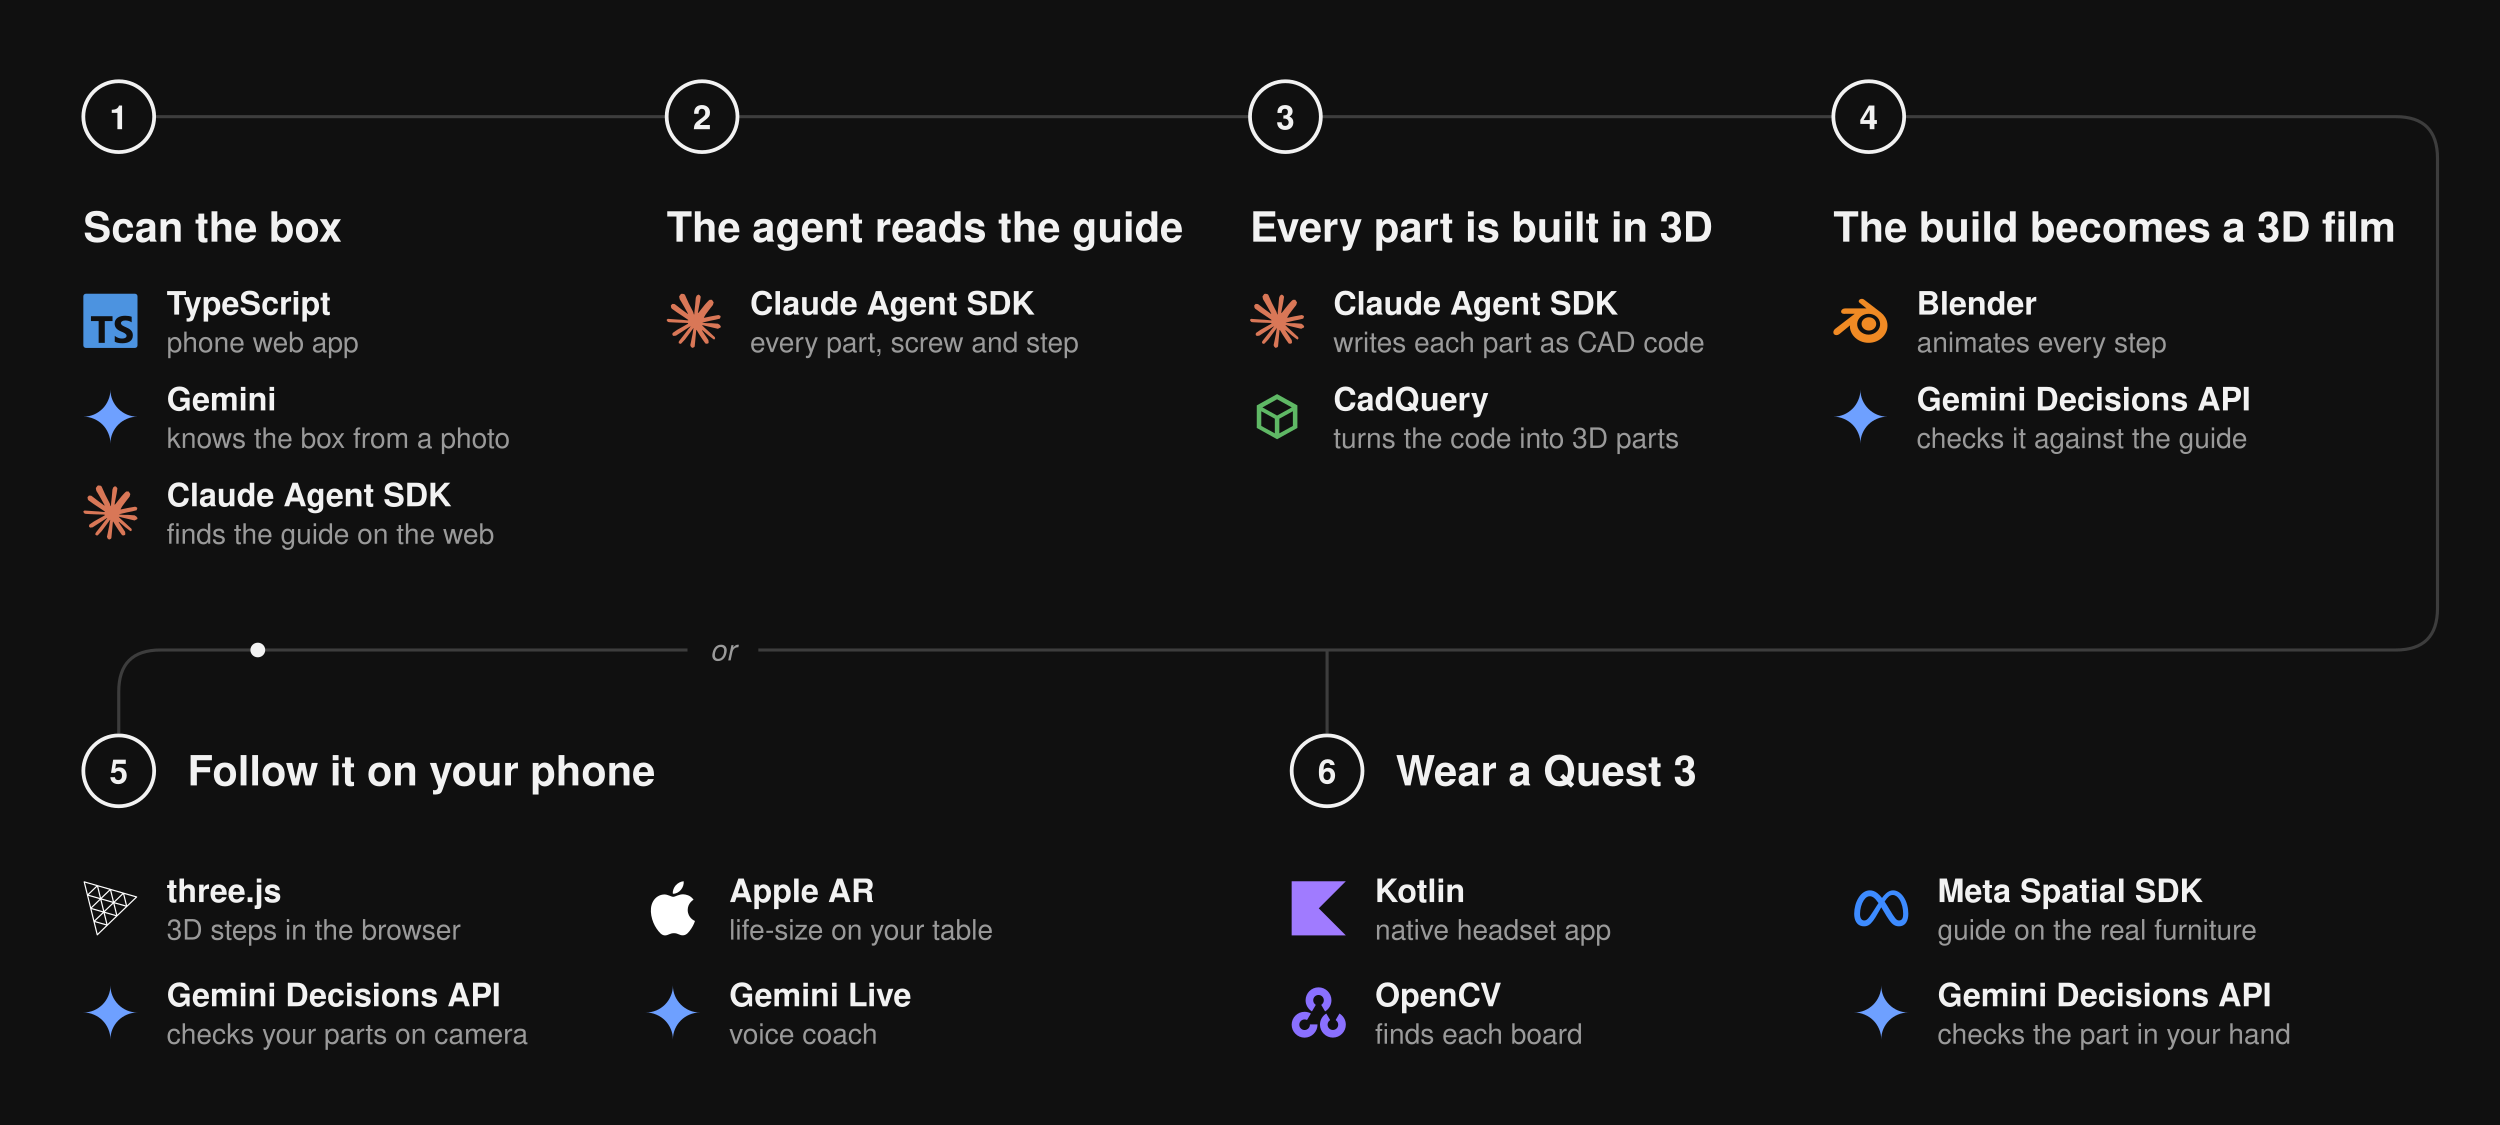
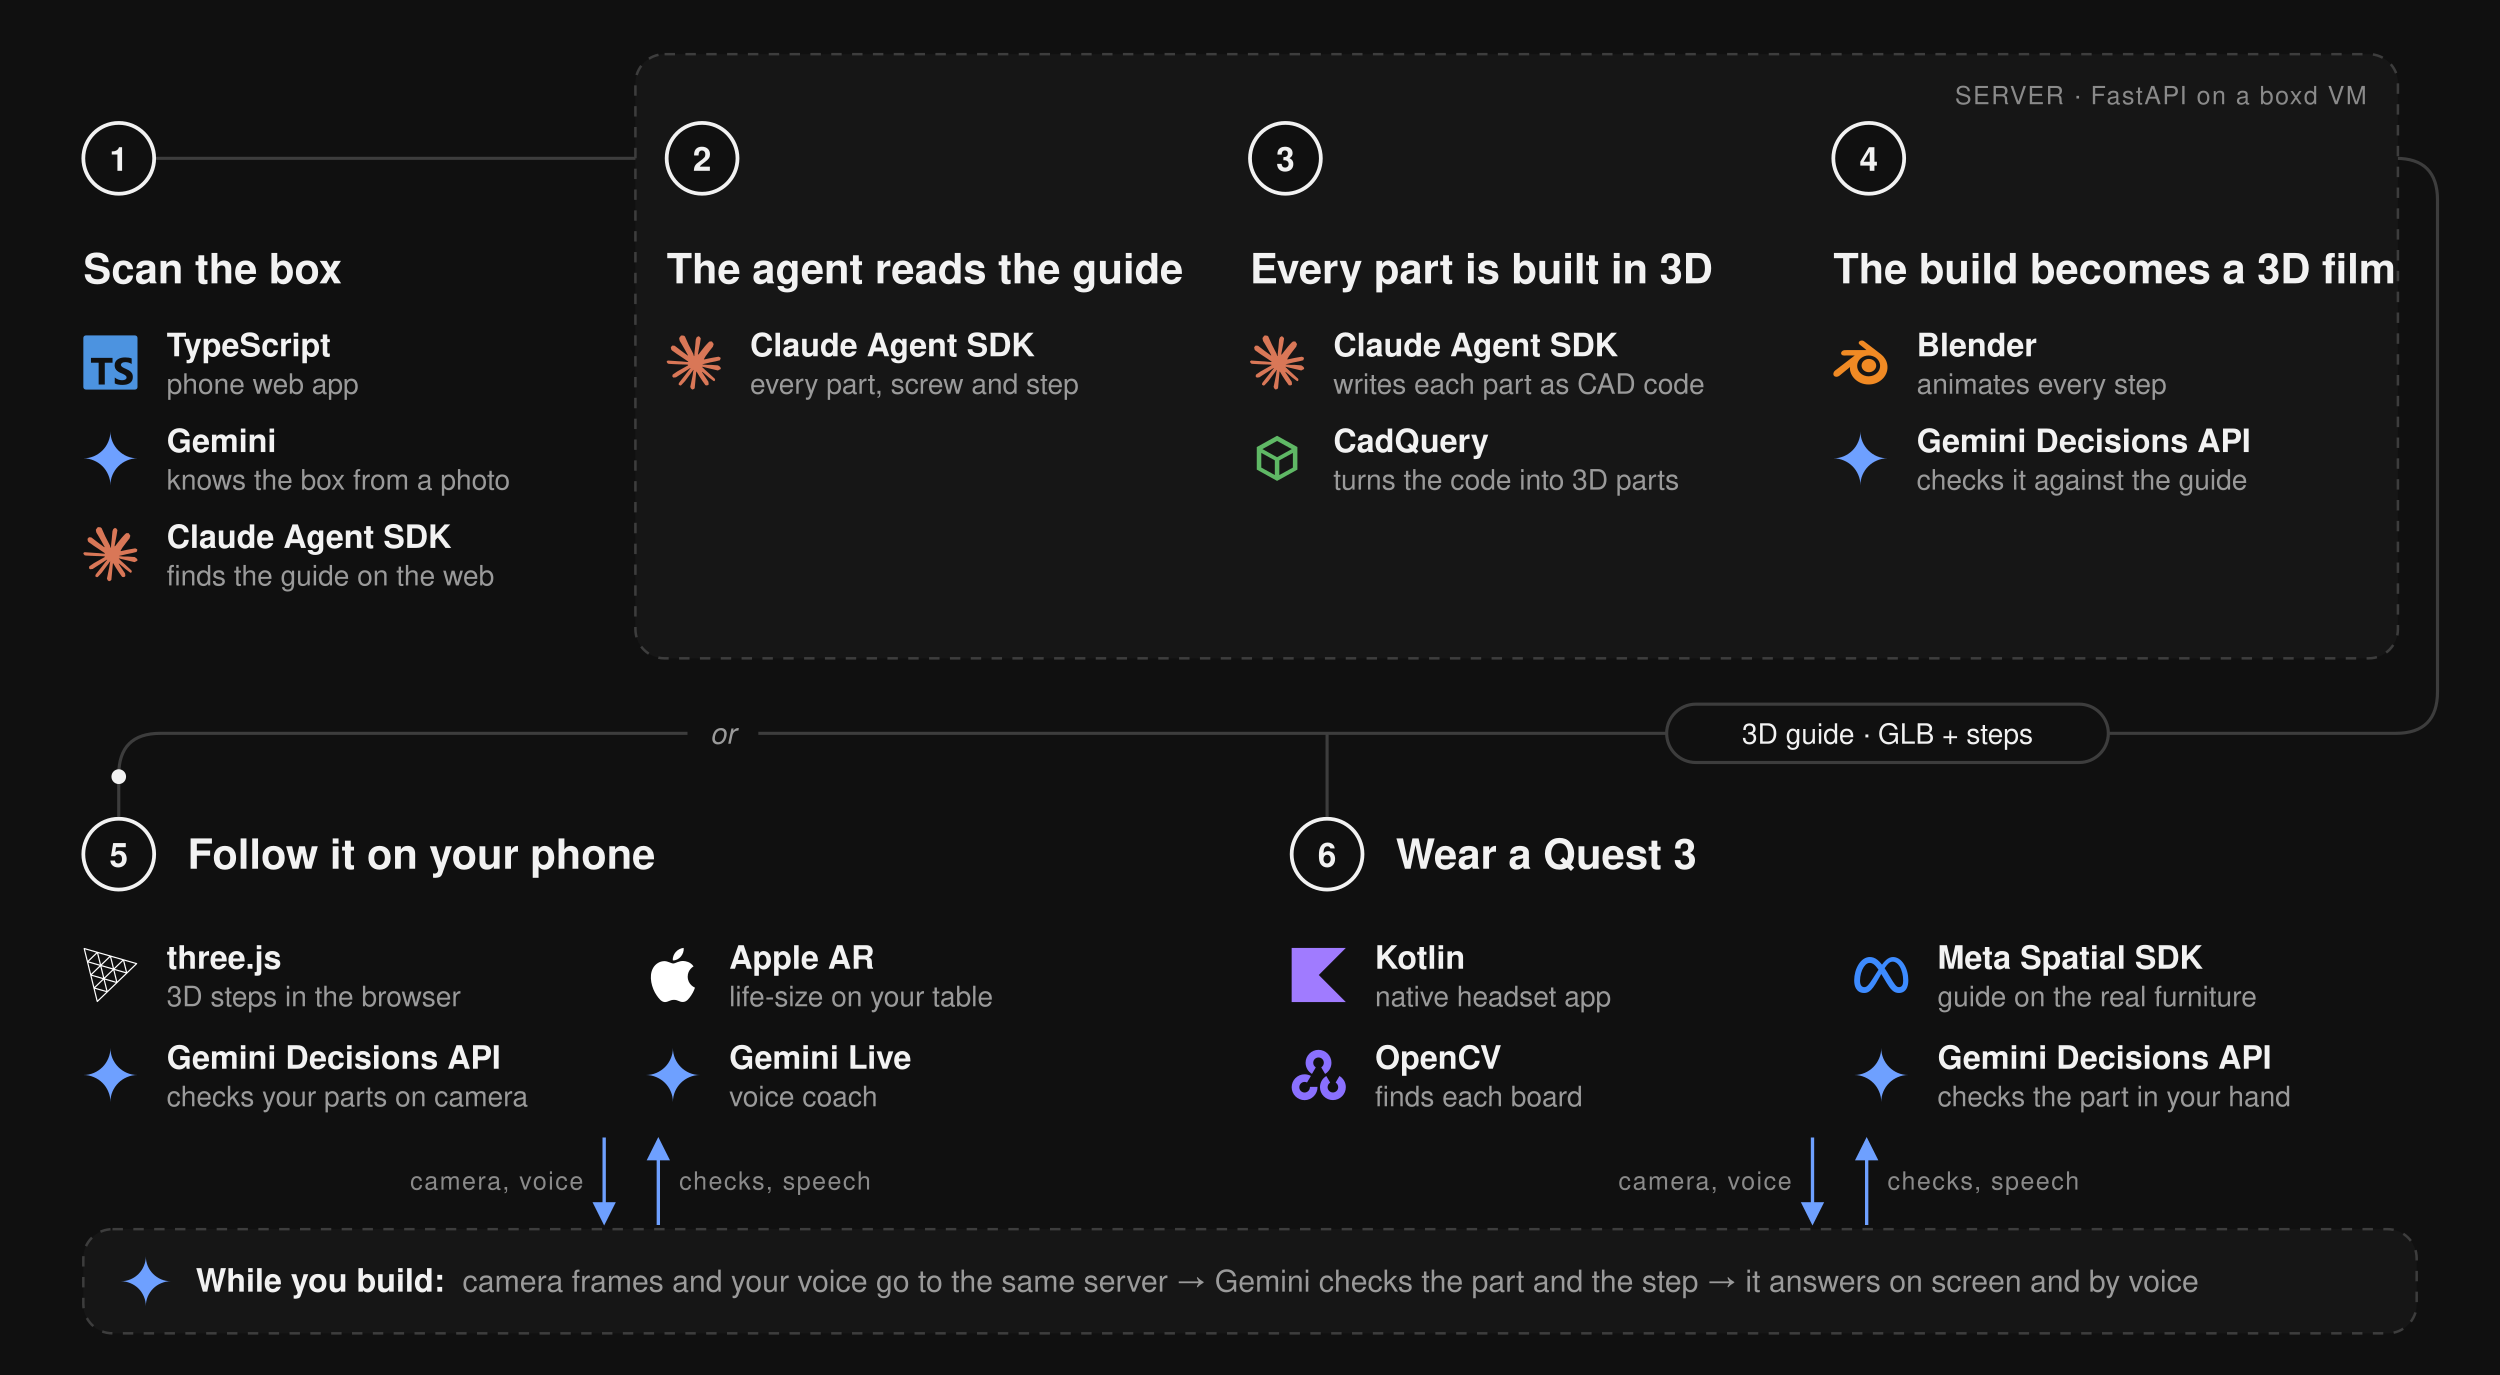
- <svg xmlns="http://www.w3.org/2000/svg" viewBox="0 0 1200 540" width="1200" height="540" role="img" aria-label="How it works. 1 Scan the box: TypeScript web app, Gemini, Claude Agent SDK web search. 2 The agent reads the guide: Claude Agent SDK. 3 Every part is built in 3D: Claude Agent SDK, CadQuery. 4 The build becomes a 3D film: Blender, Gemini Decisions API. Then either 5 follow it on your phone: three.js, Apple AR, Gemini Decisions API, Gemini Live; or 6 wear a Quest 3: Kotlin, Meta Spatial SDK, OpenCV, Gemini Decisions API">
-   <style>text{font-family:"Helvetica Neue",Helvetica,Arial,sans-serif}.t{font-size:20px;font-weight:600;fill:#f2f2f2}.n{font-size:15.5px;font-weight:600;fill:#f2f2f2}.r{font-size:13.5px;fill:#9a9a9a}.no{font-size:16px;font-weight:600;fill:#f2f2f2;text-anchor:middle}.or{font-size:14px;fill:#9a9a9a;text-anchor:middle;font-style:italic}.rail{fill:none;stroke:#3d3d3d;stroke-width:1.5}.dot{fill:none;stroke:#f2f2f2;stroke-width:7;stroke-linecap:round;stroke-dasharray:.1 2400;animation:run 9s linear infinite}@keyframes run{from{stroke-dashoffset:0}to{stroke-dashoffset:-2400}}@media (prefers-reduced-motion:reduce){.dot{display:none}}</style>
-   <rect width="1200" height="540" fill="#101010" />
-   <path class="rail" d="M57 56H1150Q1170 56 1170 76V292Q1170 312 1150 312H77Q57 312 57 332V352" />
-   <path class="rail" d="M637 312V352" />
-   <path class="dot" d="M57 56H1150Q1170 56 1170 76V292Q1170 312 1150 312H77Q57 312 57 332V352" />
-   <circle cx="57" cy="56" r="17" fill="#101010" stroke="#f2f2f2" stroke-width="1.8" />
-   <text x="57" y="62" class="no">1</text>
-   <text x="40" y="116" class="t">Scan the box</text>
-   <path transform="translate(40,141) scale(1.0833)" fill="#4c93e0" d="M1.125 0C.502 0 0 .502 0 1.125v21.75C0 23.498.502 24 1.125 24h21.75c.623 0 1.125-.502 1.125-1.125V1.125C24 .502 23.498 0 22.875 0zm17.363 9.75c.612 0 1.154.037 1.627.111a6.38 6.38 0 0 1 1.306.34v2.458a3.95 3.95 0 0 0-.643-.361 5.093 5.093 0 0 0-.717-.26 5.453 5.453 0 0 0-1.426-.2c-.3 0-.573.028-.819.086a2.1 2.1 0 0 0-.623.242c-.17.104-.3.229-.393.374a.888.888 0 0 0-.14.49c0 .196.053.373.156.529.104.156.252.304.443.444s.423.276.696.41c.273.135.582.274.926.416.47.197.892.407 1.266.628.374.222.695.473.963.753.268.279.472.598.614.957.142.359.214.776.214 1.253 0 .657-.125 1.21-.373 1.656a3.033 3.033 0 0 1-1.012 1.085 4.38 4.38 0 0 1-1.487.596c-.566.12-1.163.18-1.79.18a9.916 9.916 0 0 1-1.84-.164 5.544 5.544 0 0 1-1.512-.493v-2.63a5.033 5.033 0 0 0 3.237 1.2c.333 0 .624-.03.872-.09.249-.06.456-.144.623-.25.166-.108.29-.234.373-.38a1.023 1.023 0 0 0-.074-1.089 2.12 2.12 0 0 0-.537-.5 5.597 5.597 0 0 0-.807-.444 27.72 27.72 0 0 0-1.007-.436c-.918-.383-1.602-.852-2.053-1.405-.45-.553-.676-1.222-.676-2.005 0-.614.123-1.141.369-1.582.246-.441.58-.804 1.004-1.089a4.494 4.494 0 0 1 1.47-.629 7.536 7.536 0 0 1 1.77-.201zm-15.113.188h9.563v2.166H9.506v9.646H6.789v-9.646H3.375z" />
-   <text x="80" y="151" class="n">TypeScript</text>
-   <text x="80" y="169" class="r">phone web app</text>
-   <path transform="translate(40,187) scale(1.0833)" fill="#6ea0ff" d="M11.04 19.32Q12 21.51 12 24q0-2.49.93-4.68.96-2.19 2.58-3.81t3.81-2.55Q21.51 12 24 12q-2.49 0-4.68-.93a12.3 12.3 0 0 1-3.81-2.58 12.3 12.3 0 0 1-2.58-3.81Q12 2.49 12 0q0 2.49-.96 4.68-.93 2.19-2.55 3.81a12.3 12.3 0 0 1-3.81 2.58Q2.49 12 0 12q2.49 0 4.68.96 2.19.93 3.81 2.55t2.55 3.81" />
-   <text x="80" y="197" class="n">Gemini</text>
-   <text x="80" y="215" class="r">knows the box from a photo</text>
-   <path transform="translate(40,233) scale(1.0833)" fill="#D97757" d="m4.714 15.956 4.717-2.647.079-.231-.079-.128h-.231l-.789-.049-2.696-.073-2.337-.097-2.265-.121-.571-.121-.534-.704.055-.352.48-.322.686.061 1.518.103 2.277.158 1.651.097 2.447.255h.389l.055-.158-.134-.097-.103-.097L6.973 9.836l-2.55-1.688-1.336-.971-.723-.492-.364-.461-.158-1.008.656-.723.88.061.225.061.892.686 1.906 1.475 2.489 1.834.364.303.146-.103.018-.073-.164-.273-1.354-2.447-1.445-2.489-.643-1.032-.17-.619c-.061-.255-.103-.467-.103-.729L6.287.134 6.7 0l.996.134.419.364.619 1.415 1.002 2.228 1.554 3.03.455.898.243.832.091.255h.158v-.146l.128-1.706.237-2.095.231-2.696.079-.759.376-.911.747-.492.583.279.48.686-.067.443-.285 1.852-.559 2.902-.364 1.943h.212l.243-.243.984-1.305 1.651-2.064.729-.82.85-.905.546-.431h1.032l.759 1.129-.34 1.166-1.062 1.348-.88 1.141-1.263 1.7-.789 1.36.073.109.188-.018 2.853-.607 1.542-.279 1.84-.316.832.389.091.395-.328.807-1.967.486-2.307.461-3.436.814-.043.03.049.061 1.548.146.662.036h1.621l3.018.225.789.522.474.638-.079.486-1.214.619-1.639-.389-3.825-.911-1.311-.328h-.182v.109l1.093 1.069 2.003 1.809 2.507 2.331.128.577-.322.455-.34-.049-2.204-1.657-.85-.747-1.925-1.621h-.128v.17l.443.65 2.344 3.521.121 1.081-.17.352-.607.212-.668-.121-1.372-1.925L14.38 17.959l-1.141-1.943-.14.079-.674 7.255-.316.37-.729.279-.607-.461-.322-.747.322-1.475.389-1.925.316-1.53.285-1.9.17-.631-.012-.043-.14.018-1.433 1.967-2.18 2.945-1.724 1.846-.413.164-.716-.37.067-.662.401-.589 2.386-3.036 1.439-1.882.929-1.087-.006-.158h-.055l-6.338 4.116-1.129.146-.486-.455.061-.747.231-.243 1.906-1.311Z" />
-   <text x="80" y="243" class="n">Claude Agent SDK</text>
-   <text x="80" y="261" class="r">finds the guide on the web</text>
-   <circle cx="337" cy="56" r="17" fill="#101010" stroke="#f2f2f2" stroke-width="1.8" />
-   <text x="337" y="62" class="no">2</text>
-   <text x="320" y="116" class="t">The agent reads the guide</text>
-   <path transform="translate(320,141) scale(1.0833)" fill="#D97757" d="m4.714 15.956 4.717-2.647.079-.231-.079-.128h-.231l-.789-.049-2.696-.073-2.337-.097-2.265-.121-.571-.121-.534-.704.055-.352.48-.322.686.061 1.518.103 2.277.158 1.651.097 2.447.255h.389l.055-.158-.134-.097-.103-.097L6.973 9.836l-2.55-1.688-1.336-.971-.723-.492-.364-.461-.158-1.008.656-.723.88.061.225.061.892.686 1.906 1.475 2.489 1.834.364.303.146-.103.018-.073-.164-.273-1.354-2.447-1.445-2.489-.643-1.032-.17-.619c-.061-.255-.103-.467-.103-.729L6.287.134 6.7 0l.996.134.419.364.619 1.415 1.002 2.228 1.554 3.03.455.898.243.832.091.255h.158v-.146l.128-1.706.237-2.095.231-2.696.079-.759.376-.911.747-.492.583.279.48.686-.067.443-.285 1.852-.559 2.902-.364 1.943h.212l.243-.243.984-1.305 1.651-2.064.729-.82.85-.905.546-.431h1.032l.759 1.129-.34 1.166-1.062 1.348-.88 1.141-1.263 1.7-.789 1.36.073.109.188-.018 2.853-.607 1.542-.279 1.84-.316.832.389.091.395-.328.807-1.967.486-2.307.461-3.436.814-.043.03.049.061 1.548.146.662.036h1.621l3.018.225.789.522.474.638-.079.486-1.214.619-1.639-.389-3.825-.911-1.311-.328h-.182v.109l1.093 1.069 2.003 1.809 2.507 2.331.128.577-.322.455-.34-.049-2.204-1.657-.85-.747-1.925-1.621h-.128v.17l.443.65 2.344 3.521.121 1.081-.17.352-.607.212-.668-.121-1.372-1.925L14.38 17.959l-1.141-1.943-.14.079-.674 7.255-.316.37-.729.279-.607-.461-.322-.747.322-1.475.389-1.925.316-1.53.285-1.9.17-.631-.012-.043-.14.018-1.433 1.967-2.18 2.945-1.724 1.846-.413.164-.716-.37.067-.662.401-.589 2.386-3.036 1.439-1.882.929-1.087-.006-.158h-.055l-6.338 4.116-1.129.146-.486-.455.061-.747.231-.243 1.906-1.311Z" />
-   <text x="360" y="151" class="n">Claude Agent SDK</text>
-   <text x="360" y="169" class="r">every part, screw and step</text>
-   <circle cx="617" cy="56" r="17" fill="#101010" stroke="#f2f2f2" stroke-width="1.8" />
-   <text x="617" y="62" class="no">3</text>
-   <text x="600" y="116" class="t">Every part is built in 3D</text>
-   <path transform="translate(600,141) scale(1.0833)" fill="#D97757" d="m4.714 15.956 4.717-2.647.079-.231-.079-.128h-.231l-.789-.049-2.696-.073-2.337-.097-2.265-.121-.571-.121-.534-.704.055-.352.48-.322.686.061 1.518.103 2.277.158 1.651.097 2.447.255h.389l.055-.158-.134-.097-.103-.097L6.973 9.836l-2.55-1.688-1.336-.971-.723-.492-.364-.461-.158-1.008.656-.723.88.061.225.061.892.686 1.906 1.475 2.489 1.834.364.303.146-.103.018-.073-.164-.273-1.354-2.447-1.445-2.489-.643-1.032-.17-.619c-.061-.255-.103-.467-.103-.729L6.287.134 6.7 0l.996.134.419.364.619 1.415 1.002 2.228 1.554 3.03.455.898.243.832.091.255h.158v-.146l.128-1.706.237-2.095.231-2.696.079-.759.376-.911.747-.492.583.279.48.686-.067.443-.285 1.852-.559 2.902-.364 1.943h.212l.243-.243.984-1.305 1.651-2.064.729-.82.85-.905.546-.431h1.032l.759 1.129-.34 1.166-1.062 1.348-.88 1.141-1.263 1.7-.789 1.36.073.109.188-.018 2.853-.607 1.542-.279 1.84-.316.832.389.091.395-.328.807-1.967.486-2.307.461-3.436.814-.043.03.049.061 1.548.146.662.036h1.621l3.018.225.789.522.474.638-.079.486-1.214.619-1.639-.389-3.825-.911-1.311-.328h-.182v.109l1.093 1.069 2.003 1.809 2.507 2.331.128.577-.322.455-.34-.049-2.204-1.657-.85-.747-1.925-1.621h-.128v.17l.443.65 2.344 3.521.121 1.081-.17.352-.607.212-.668-.121-1.372-1.925L14.38 17.959l-1.141-1.943-.14.079-.674 7.255-.316.37-.729.279-.607-.461-.322-.747.322-1.475.389-1.925.316-1.53.285-1.9.17-.631-.012-.043-.14.018-1.433 1.967-2.18 2.945-1.724 1.846-.413.164-.716-.37.067-.662.401-.589 2.386-3.036 1.439-1.882.929-1.087-.006-.158h-.055l-6.338 4.116-1.129.146-.486-.455.061-.747.231-.243 1.906-1.311Z" />
-   <text x="640" y="151" class="n">Claude Agent SDK</text>
-   <text x="640" y="169" class="r">writes each part as CAD code</text>
-   <path transform="translate(600,187) scale(1.0833)" fill="#5fb865" d="M12 2 3 7v10l9 5 9-5V7zm0 2.3 6.5 3.6L12 11.5 5.5 7.9zM5 9.6l6 3.3v6.5l-6-3.3zm14 0v6.5l-6 3.3v-6.5z" />
-   <text x="640" y="197" class="n">CadQuery</text>
-   <text x="640" y="215" class="r">turns the code into 3D parts</text>
-   <circle cx="897" cy="56" r="17" fill="#101010" stroke="#f2f2f2" stroke-width="1.8" />
-   <text x="897" y="62" class="no">4</text>
-   <text x="880" y="116" class="t">The build becomes a 3D film</text>
-   <path transform="translate(880,141) scale(1.0833)" fill="#f08a24" d="M12.51 13.214c.046-.8.438-1.506 1.03-2.006a3.424 3.424 0 0 1 2.212-.79c.85 0 1.631.3 2.211.79.592.5.983 1.206 1.028 2.005.045.823-.285 1.586-.865 2.153a3.389 3.389 0 0 1-2.374.938 3.393 3.393 0 0 1-2.376-.938c-.58-.567-.91-1.33-.865-2.152M7.35 14.831c.006.314.106.922.256 1.398a7.372 7.372 0 0 0 1.593 2.757 8.227 8.227 0 0 0 2.787 2.001 8.947 8.947 0 0 0 3.66.76 8.964 8.964 0 0 0 3.657-.772 8.285 8.285 0 0 0 2.785-2.01 7.428 7.428 0 0 0 1.592-2.762 6.964 6.964 0 0 0 .25-3.074 7.123 7.123 0 0 0-1.016-2.779 7.764 7.764 0 0 0-1.852-2.043h.002L13.566 2.55l-.02-.015c-.492-.378-1.319-.376-1.86.002-.547.382-.609 1.015-.123 1.415l-.001.001 3.126 2.543-9.53.01h-.013c-.788.001-1.545.518-1.695 1.172-.154.665.38 1.217 1.2 1.22V8.9l4.83-.01-8.62 6.617-.034.025c-.813.622-1.075 1.658-.563 2.313.52.667 1.625.668 2.447.004L7.414 14s-.069.52-.063.831zm12.09 1.741c-.97.988-2.326 1.548-3.795 1.55-1.47.004-2.827-.552-3.797-1.538a4.51 4.51 0 0 1-1.036-1.622 4.282 4.282 0 0 1 .282-3.519 4.702 4.702 0 0 1 1.153-1.371c.942-.768 2.141-1.183 3.396-1.185 1.256-.002 2.455.41 3.398 1.175.48.391.87.854 1.152 1.367a4.28 4.28 0 0 1 .522 1.706 4.236 4.236 0 0 1-.239 1.811 4.54 4.54 0 0 1-1.035 1.626" />
-   <text x="920" y="151" class="n">Blender</text>
-   <text x="920" y="169" class="r">animates every step</text>
-   <path transform="translate(880,187) scale(1.0833)" fill="#6ea0ff" d="M11.04 19.32Q12 21.51 12 24q0-2.49.93-4.68.96-2.19 2.58-3.81t3.81-2.55Q21.51 12 24 12q-2.49 0-4.68-.93a12.3 12.3 0 0 1-3.81-2.58 12.3 12.3 0 0 1-2.58-3.81Q12 2.49 12 0q0 2.49-.96 4.68-.93 2.19-2.55 3.81a12.3 12.3 0 0 1-3.81 2.58Q2.49 12 0 12q2.49 0 4.68.96 2.19.93 3.81 2.55t2.55 3.81" />
-   <text x="920" y="197" class="n">Gemini Decisions API</text>
-   <text x="920" y="215" class="r">checks it against the guide</text>
-   <rect x="330" y="300" width="34" height="24" fill="#101010" />
-   <text x="347" y="317" class="or">or</text>
-   <circle cx="57" cy="370" r="17" fill="#101010" stroke="#f2f2f2" stroke-width="1.8" />
-   <text x="57" y="376" class="no">5</text>
-   <text x="90" y="377" class="t">Follow it on your phone</text>
-   <path transform="translate(40,423) scale(1.0833)" fill="#ffffff" d="M.38 0a.268.268 0 0 0-.256.332l2.894 11.716a.268.268 0 0 0 .01.04l2.89 11.708a.268.268 0 0 0 .447.128L23.802 7.15a.268.268 0 0 0-.112-.45l-5.784-1.667a.268.268 0 0 0-.123-.035L6.38 1.715a.268.268 0 0 0-.144-.04L.456.01A.268.268 0 0 0 .38 0zm.374.654L5.71 2.08 1.99 5.664zM6.61 2.34l4.864 1.4-3.65 3.515zm-.522.12l1.217 4.926-4.877-1.4zm6.28 1.538l4.878 1.404-3.662 3.53zm-.52.13l1.208 4.9-4.853-1.392zm6.3 1.534l4.947 1.424-3.715 3.574zm-.524.12l1.215 4.926-4.876-1.398zm-15.432.696l4.964 1.424-3.726 3.586zM8.047 8.15l4.877 1.4-3.66 3.527zm-.518.137l1.236 5.017-4.963-1.432zm6.274 1.535l4.965 1.425-3.73 3.586zm-.52.127l1.235 5.012-4.958-1.43zm-9.63 2.438l4.873 1.406-3.656 3.523zm5.854 1.687l4.863 1.403-3.648 3.51zm-.54.04l1.214 4.927-4.875-1.4zm-3.896 4.02l5.037 1.442-3.782 3.638z" />
-   <text x="80" y="433" class="n">three.js</text>
-   <text x="80" y="451" class="r">3D steps in the browser</text>
-   <path transform="translate(310,423) scale(1.0833)" fill="#ffffff" d="M12.152 6.896c-.948 0-2.415-1.078-3.96-1.04-2.04.027-3.91 1.183-4.961 3.014-2.117 3.675-.546 9.103 1.519 12.09 1.013 1.454 2.208 3.09 3.792 3.039 1.52-.065 2.09-.987 3.935-.987 1.831 0 2.35.987 3.96.948 1.637-.026 2.676-1.48 3.676-2.948 1.156-1.688 1.636-3.325 1.662-3.415-.039-.013-3.182-1.221-3.22-4.857-.026-3.04 2.48-4.494 2.597-4.559-1.429-2.09-3.623-2.324-4.39-2.376-2-.156-3.675 1.09-4.61 1.09zM15.53 3.83c.843-1.012 1.4-2.427 1.245-3.83-1.207.052-2.662.805-3.532 1.818-.78.896-1.454 2.338-1.273 3.714 1.338.104 2.715-.688 3.559-1.701" />
-   <text x="350" y="433" class="n">Apple AR</text>
-   <text x="350" y="451" class="r">life-size on your table</text>
-   <path transform="translate(40,473) scale(1.0833)" fill="#6ea0ff" d="M11.04 19.32Q12 21.51 12 24q0-2.49.93-4.68.96-2.19 2.58-3.81t3.81-2.55Q21.51 12 24 12q-2.49 0-4.68-.93a12.3 12.3 0 0 1-3.81-2.58 12.3 12.3 0 0 1-2.58-3.81Q12 2.49 12 0q0 2.49-.96 4.68-.93 2.19-2.55 3.81a12.3 12.3 0 0 1-3.81 2.58Q2.49 12 0 12q2.49 0 4.68.96 2.19.93 3.81 2.55t2.55 3.81" />
-   <text x="80" y="483" class="n">Gemini Decisions API</text>
-   <text x="80" y="501" class="r">checks your parts on camera</text>
-   <path transform="translate(310,473) scale(1.0833)" fill="#6ea0ff" d="M11.04 19.32Q12 21.51 12 24q0-2.49.93-4.68.96-2.19 2.58-3.81t3.81-2.55Q21.51 12 24 12q-2.49 0-4.68-.93a12.3 12.3 0 0 1-3.81-2.58 12.3 12.3 0 0 1-2.58-3.81Q12 2.49 12 0q0 2.49-.96 4.68-.93 2.19-2.55 3.81a12.3 12.3 0 0 1-3.81 2.58Q2.49 12 0 12q2.49 0 4.68.96 2.19.93 3.81 2.55t2.55 3.81" />
-   <text x="350" y="483" class="n">Gemini Live</text>
-   <text x="350" y="501" class="r">voice coach</text>
-   <circle cx="637" cy="370" r="17" fill="#101010" stroke="#f2f2f2" stroke-width="1.8" />
-   <text x="637" y="376" class="no">6</text>
-   <text x="670" y="377" class="t">Wear a Quest 3</text>
-   <path transform="translate(620,423) scale(1.0833)" fill="#a07bff" d="M24 24H0V0h24L12 12Z" />
-   <text x="660" y="433" class="n">Kotlin</text>
-   <text x="660" y="451" class="r">native headset app</text>
-   <path transform="translate(890,423) scale(1.0833)" fill="#3d8bff" d="M6.915 4.03c-1.968 0-3.683 1.28-4.871 3.113C.704 9.208 0 11.883 0 14.449c0 .706.07 1.369.21 1.973a6.624 6.624 0 0 0 .265.86 5.297 5.297 0 0 0 .371.761c.696 1.159 1.818 1.927 3.593 1.927 1.497 0 2.633-.671 3.965-2.444.76-1.012 1.144-1.626 2.663-4.32l.756-1.339.186-.325c.061.1.121.196.183.3l2.152 3.595c.724 1.21 1.665 2.556 2.47 3.314 1.046.987 1.992 1.22 3.06 1.22 1.075 0 1.876-.355 2.455-.843a3.743 3.743 0 0 0 .81-.973c.542-.939.861-2.127.861-3.745 0-2.72-.681-5.357-2.084-7.45-1.282-1.912-2.957-2.93-4.716-2.93-1.047 0-2.088.467-3.053 1.308-.652.57-1.257 1.29-1.82 2.05-.69-.875-1.335-1.547-1.958-2.056-1.182-.966-2.315-1.303-3.454-1.303zm10.16 2.053c1.147 0 2.188.758 2.992 1.999 1.132 1.748 1.647 4.195 1.647 6.4 0 1.548-.368 2.9-1.839 2.9-.58 0-1.027-.23-1.664-1.004-.496-.601-1.343-1.878-2.832-4.358l-.617-1.028a44.908 44.908 0 0 0-1.255-1.98c.07-.109.141-.224.211-.327 1.12-1.667 2.118-2.602 3.358-2.602zm-10.201.553c1.265 0 2.058.791 2.675 1.446.307.327.737.871 1.234 1.579l-1.02 1.566c-.757 1.163-1.882 3.017-2.837 4.338-1.191 1.649-1.81 1.817-2.486 1.817-.524 0-1.038-.237-1.383-.794-.263-.426-.464-1.13-.464-2.046 0-2.221.63-4.535 1.66-6.088.454-.687.964-1.226 1.533-1.533a2.264 2.264 0 0 1 1.088-.285z" />
-   <text x="930" y="433" class="n">Meta Spatial SDK</text>
-   <text x="930" y="451" class="r">guide on the real furniture</text>
-   <path transform="translate(620,473) scale(1.0833)" fill="#8a70ff" d="M11.899.853C8.735.853 6.17 3.417 6.17 6.582c0 2.102 1.132 3.94 2.82 4.937l1.641-2.785c.041-.07.018-.159-.05-.205-.623-.423-1.033-1.137-1.033-1.947 0-1.298 1.052-2.35 2.35-2.35 1.298 0 2.35 1.052 2.35 2.35 0 .81-.409 1.524-1.033 1.947-.067.045-.091.135-.05.205l1.641 2.785c1.688-.997 2.82-2.835 2.82-4.937 0-3.164-2.565-5.729-5.729-5.729zm-6.17 10.837C2.565 11.689 0 14.254 0 17.418c0 3.164 2.565 5.729 5.729 5.729 3.18 0 5.807-2.7 5.728-5.876H8.231c-.085 0-.151.072-.152.156-.008 1.266-1.064 2.341-2.35 2.341-1.298 0-2.35-1.052-2.35-2.35 0-1.298 1.052-2.35 2.35-2.35.34 0 .663.072.955.202.071.032.157.008.196-.059l1.646-2.793c-.827-.464-1.782-.728-2.797-.728zm15.442.761l-1.637 2.788c-.041.07-.017.159.05.205.624.422 1.035 1.135 1.036 1.945.002 1.298-1.048 2.352-2.346 2.354-1.298.002-2.352-1.048-2.354-2.346-.002-.81.407-1.525 1.029-1.949.067-.046.09-.135.049-.205l-1.646-2.782c-1.686 1-2.815 2.839-2.811 4.941.006 3.164 2.575 5.725 5.739 5.719 3.164-.005 5.725-2.575 5.719-5.739-.004-2.102-1.139-3.938-2.828-4.932z" />
-   <text x="660" y="483" class="n">OpenCV</text>
-   <text x="660" y="501" class="r">finds each board</text>
-   <path transform="translate(890,473) scale(1.0833)" fill="#6ea0ff" d="M11.04 19.32Q12 21.51 12 24q0-2.49.93-4.68.96-2.19 2.58-3.81t3.81-2.55Q21.51 12 24 12q-2.49 0-4.68-.93a12.3 12.3 0 0 1-3.81-2.58 12.3 12.3 0 0 1-2.58-3.81Q12 2.49 12 0q0 2.49-.96 4.68-.93 2.19-2.55 3.81a12.3 12.3 0 0 1-3.81 2.58Q2.49 12 0 12q2.49 0 4.68.96 2.19.93 3.81 2.55t2.55 3.81" />
-   <text x="930" y="483" class="n">Gemini Decisions API</text>
-   <text x="930" y="501" class="r">checks the part in your hand</text>
+ <svg xmlns="http://www.w3.org/2000/svg" viewBox="0 0 1200 660" width="1200" height="660" role="img" aria-label="How it works. 1 Scan the box: TypeScript web app, Gemini, Claude Agent SDK web search. 2 The agent reads the guide: Claude Agent SDK. 3 Every part is built in 3D: Claude Agent SDK, CadQuery. 4 The build becomes a 3D film: Blender, Gemini Decisions API. Then either 5 follow it on your phone: three.js, Apple AR, Gemini Decisions API, Gemini Live; or 6 wear a Quest 3: Kotlin, Meta Spatial SDK, OpenCV, Gemini Decisions API">
+   <style>text{font-family:"Helvetica Neue",Helvetica,Arial,sans-serif}.t{font-size:20px;font-weight:600;fill:#f2f2f2}.n{font-size:15.5px;font-weight:600;fill:#f2f2f2}.r{font-size:13.5px;fill:#9a9a9a}.no{font-size:16px;font-weight:600;fill:#f2f2f2;text-anchor:middle}.or{font-size:14px;fill:#9a9a9a;text-anchor:middle;font-style:italic}.rail{fill:none;stroke:#3d3d3d;stroke-width:1.5}.zone{fill:#161616;stroke:#3d3d3d;stroke-width:1.2;stroke-dasharray:5 5}.zl{font-size:12px;fill:#8a8a8a;letter-spacing:.06em}.tag{font-size:13.5px;fill:#f2f2f2;text-anchor:middle}.fb{fill:none;stroke:#6ea0ff;stroke-width:1.6}.dot{fill:none;stroke:#f2f2f2;stroke-width:7;stroke-linecap:round;stroke-dasharray:.1 2500;animation:run 9s linear infinite}@keyframes run{from{stroke-dashoffset:0}to{stroke-dashoffset:-2500}}@media (prefers-reduced-motion:reduce){.dot{display:none}}</style>
+   <defs>
+     <marker id="a" viewBox="0 0 10 10" refX="8" refY="5" markerWidth="7" markerHeight="7" orient="auto-start-reverse">
+       <path d="M0 0L10 5L0 10z" fill="#6ea0ff" />
+     </marker>
+   </defs>
+   <rect width="1200" height="660" fill="#101010" />
+   <path class="rail" d="M57 76H1150Q1170 76 1170 96V332Q1170 352 1150 352H77Q57 352 57 372V392" />
+   <path class="rail" d="M637 352V392" />
+   <path class="dot" d="M57 76H1150Q1170 76 1170 96V332Q1170 352 1150 352H77Q57 352 57 372V392" />
+   <rect x="305" y="26" width="846" height="290" rx="14" class="zone" />
+   <text x="1136" y="50" class="zl" style="text-anchor:end">SERVER · FastAPI on a boxd VM</text>
+   <circle cx="57" cy="76" r="17" fill="#101010" stroke="#f2f2f2" stroke-width="1.8" />
+   <text x="57" y="82" class="no">1</text>
+   <text x="40" y="136" class="t">Scan the box</text>
+   <path transform="translate(40,161) scale(1.0833)" fill="#4c93e0" d="M1.125 0C.502 0 0 .502 0 1.125v21.75C0 23.498.502 24 1.125 24h21.75c.623 0 1.125-.502 1.125-1.125V1.125C24 .502 23.498 0 22.875 0zm17.363 9.75c.612 0 1.154.037 1.627.111a6.38 6.38 0 0 1 1.306.34v2.458a3.95 3.95 0 0 0-.643-.361 5.093 5.093 0 0 0-.717-.26 5.453 5.453 0 0 0-1.426-.2c-.3 0-.573.028-.819.086a2.1 2.1 0 0 0-.623.242c-.17.104-.3.229-.393.374a.888.888 0 0 0-.14.49c0 .196.053.373.156.529.104.156.252.304.443.444s.423.276.696.41c.273.135.582.274.926.416.47.197.892.407 1.266.628.374.222.695.473.963.753.268.279.472.598.614.957.142.359.214.776.214 1.253 0 .657-.125 1.21-.373 1.656a3.033 3.033 0 0 1-1.012 1.085 4.38 4.38 0 0 1-1.487.596c-.566.12-1.163.18-1.79.18a9.916 9.916 0 0 1-1.84-.164 5.544 5.544 0 0 1-1.512-.493v-2.63a5.033 5.033 0 0 0 3.237 1.2c.333 0 .624-.03.872-.09.249-.06.456-.144.623-.25.166-.108.29-.234.373-.38a1.023 1.023 0 0 0-.074-1.089 2.12 2.12 0 0 0-.537-.5 5.597 5.597 0 0 0-.807-.444 27.72 27.72 0 0 0-1.007-.436c-.918-.383-1.602-.852-2.053-1.405-.45-.553-.676-1.222-.676-2.005 0-.614.123-1.141.369-1.582.246-.441.58-.804 1.004-1.089a4.494 4.494 0 0 1 1.47-.629 7.536 7.536 0 0 1 1.77-.201zm-15.113.188h9.563v2.166H9.506v9.646H6.789v-9.646H3.375z" />
+   <text x="80" y="171" class="n">TypeScript</text>
+   <text x="80" y="189" class="r">phone web app</text>
+   <path transform="translate(40,207) scale(1.0833)" fill="#6ea0ff" d="M11.04 19.32Q12 21.51 12 24q0-2.49.93-4.68.96-2.19 2.58-3.81t3.81-2.55Q21.51 12 24 12q-2.49 0-4.68-.93a12.3 12.3 0 0 1-3.81-2.58 12.3 12.3 0 0 1-2.58-3.81Q12 2.49 12 0q0 2.49-.96 4.68-.93 2.19-2.55 3.81a12.3 12.3 0 0 1-3.81 2.58Q2.49 12 0 12q2.49 0 4.68.96 2.19.93 3.81 2.55t2.55 3.81" />
+   <text x="80" y="217" class="n">Gemini</text>
+   <text x="80" y="235" class="r">knows the box from a photo</text>
+   <path transform="translate(40,253) scale(1.0833)" fill="#D97757" d="m4.714 15.956 4.717-2.647.079-.231-.079-.128h-.231l-.789-.049-2.696-.073-2.337-.097-2.265-.121-.571-.121-.534-.704.055-.352.48-.322.686.061 1.518.103 2.277.158 1.651.097 2.447.255h.389l.055-.158-.134-.097-.103-.097L6.973 9.836l-2.55-1.688-1.336-.971-.723-.492-.364-.461-.158-1.008.656-.723.88.061.225.061.892.686 1.906 1.475 2.489 1.834.364.303.146-.103.018-.073-.164-.273-1.354-2.447-1.445-2.489-.643-1.032-.17-.619c-.061-.255-.103-.467-.103-.729L6.287.134 6.7 0l.996.134.419.364.619 1.415 1.002 2.228 1.554 3.03.455.898.243.832.091.255h.158v-.146l.128-1.706.237-2.095.231-2.696.079-.759.376-.911.747-.492.583.279.48.686-.067.443-.285 1.852-.559 2.902-.364 1.943h.212l.243-.243.984-1.305 1.651-2.064.729-.82.85-.905.546-.431h1.032l.759 1.129-.34 1.166-1.062 1.348-.88 1.141-1.263 1.7-.789 1.36.073.109.188-.018 2.853-.607 1.542-.279 1.84-.316.832.389.091.395-.328.807-1.967.486-2.307.461-3.436.814-.043.03.049.061 1.548.146.662.036h1.621l3.018.225.789.522.474.638-.079.486-1.214.619-1.639-.389-3.825-.911-1.311-.328h-.182v.109l1.093 1.069 2.003 1.809 2.507 2.331.128.577-.322.455-.34-.049-2.204-1.657-.85-.747-1.925-1.621h-.128v.17l.443.65 2.344 3.521.121 1.081-.17.352-.607.212-.668-.121-1.372-1.925L14.38 17.959l-1.141-1.943-.14.079-.674 7.255-.316.37-.729.279-.607-.461-.322-.747.322-1.475.389-1.925.316-1.53.285-1.9.17-.631-.012-.043-.14.018-1.433 1.967-2.18 2.945-1.724 1.846-.413.164-.716-.37.067-.662.401-.589 2.386-3.036 1.439-1.882.929-1.087-.006-.158h-.055l-6.338 4.116-1.129.146-.486-.455.061-.747.231-.243 1.906-1.311Z" />
+   <text x="80" y="263" class="n">Claude Agent SDK</text>
+   <text x="80" y="281" class="r">finds the guide on the web</text>
+   <circle cx="337" cy="76" r="17" fill="#101010" stroke="#f2f2f2" stroke-width="1.8" />
+   <text x="337" y="82" class="no">2</text>
+   <text x="320" y="136" class="t">The agent reads the guide</text>
+   <path transform="translate(320,161) scale(1.0833)" fill="#D97757" d="m4.714 15.956 4.717-2.647.079-.231-.079-.128h-.231l-.789-.049-2.696-.073-2.337-.097-2.265-.121-.571-.121-.534-.704.055-.352.48-.322.686.061 1.518.103 2.277.158 1.651.097 2.447.255h.389l.055-.158-.134-.097-.103-.097L6.973 9.836l-2.55-1.688-1.336-.971-.723-.492-.364-.461-.158-1.008.656-.723.88.061.225.061.892.686 1.906 1.475 2.489 1.834.364.303.146-.103.018-.073-.164-.273-1.354-2.447-1.445-2.489-.643-1.032-.17-.619c-.061-.255-.103-.467-.103-.729L6.287.134 6.7 0l.996.134.419.364.619 1.415 1.002 2.228 1.554 3.03.455.898.243.832.091.255h.158v-.146l.128-1.706.237-2.095.231-2.696.079-.759.376-.911.747-.492.583.279.48.686-.067.443-.285 1.852-.559 2.902-.364 1.943h.212l.243-.243.984-1.305 1.651-2.064.729-.82.85-.905.546-.431h1.032l.759 1.129-.34 1.166-1.062 1.348-.88 1.141-1.263 1.7-.789 1.36.073.109.188-.018 2.853-.607 1.542-.279 1.84-.316.832.389.091.395-.328.807-1.967.486-2.307.461-3.436.814-.043.03.049.061 1.548.146.662.036h1.621l3.018.225.789.522.474.638-.079.486-1.214.619-1.639-.389-3.825-.911-1.311-.328h-.182v.109l1.093 1.069 2.003 1.809 2.507 2.331.128.577-.322.455-.34-.049-2.204-1.657-.85-.747-1.925-1.621h-.128v.17l.443.65 2.344 3.521.121 1.081-.17.352-.607.212-.668-.121-1.372-1.925L14.38 17.959l-1.141-1.943-.14.079-.674 7.255-.316.37-.729.279-.607-.461-.322-.747.322-1.475.389-1.925.316-1.53.285-1.9.17-.631-.012-.043-.14.018-1.433 1.967-2.18 2.945-1.724 1.846-.413.164-.716-.37.067-.662.401-.589 2.386-3.036 1.439-1.882.929-1.087-.006-.158h-.055l-6.338 4.116-1.129.146-.486-.455.061-.747.231-.243 1.906-1.311Z" />
+   <text x="360" y="171" class="n">Claude Agent SDK</text>
+   <text x="360" y="189" class="r">every part, screw and step</text>
+   <circle cx="617" cy="76" r="17" fill="#101010" stroke="#f2f2f2" stroke-width="1.8" />
+   <text x="617" y="82" class="no">3</text>
+   <text x="600" y="136" class="t">Every part is built in 3D</text>
+   <path transform="translate(600,161) scale(1.0833)" fill="#D97757" d="m4.714 15.956 4.717-2.647.079-.231-.079-.128h-.231l-.789-.049-2.696-.073-2.337-.097-2.265-.121-.571-.121-.534-.704.055-.352.48-.322.686.061 1.518.103 2.277.158 1.651.097 2.447.255h.389l.055-.158-.134-.097-.103-.097L6.973 9.836l-2.55-1.688-1.336-.971-.723-.492-.364-.461-.158-1.008.656-.723.88.061.225.061.892.686 1.906 1.475 2.489 1.834.364.303.146-.103.018-.073-.164-.273-1.354-2.447-1.445-2.489-.643-1.032-.17-.619c-.061-.255-.103-.467-.103-.729L6.287.134 6.7 0l.996.134.419.364.619 1.415 1.002 2.228 1.554 3.03.455.898.243.832.091.255h.158v-.146l.128-1.706.237-2.095.231-2.696.079-.759.376-.911.747-.492.583.279.48.686-.067.443-.285 1.852-.559 2.902-.364 1.943h.212l.243-.243.984-1.305 1.651-2.064.729-.82.85-.905.546-.431h1.032l.759 1.129-.34 1.166-1.062 1.348-.88 1.141-1.263 1.7-.789 1.36.073.109.188-.018 2.853-.607 1.542-.279 1.84-.316.832.389.091.395-.328.807-1.967.486-2.307.461-3.436.814-.043.03.049.061 1.548.146.662.036h1.621l3.018.225.789.522.474.638-.079.486-1.214.619-1.639-.389-3.825-.911-1.311-.328h-.182v.109l1.093 1.069 2.003 1.809 2.507 2.331.128.577-.322.455-.34-.049-2.204-1.657-.85-.747-1.925-1.621h-.128v.17l.443.65 2.344 3.521.121 1.081-.17.352-.607.212-.668-.121-1.372-1.925L14.38 17.959l-1.141-1.943-.14.079-.674 7.255-.316.37-.729.279-.607-.461-.322-.747.322-1.475.389-1.925.316-1.53.285-1.9.17-.631-.012-.043-.14.018-1.433 1.967-2.18 2.945-1.724 1.846-.413.164-.716-.37.067-.662.401-.589 2.386-3.036 1.439-1.882.929-1.087-.006-.158h-.055l-6.338 4.116-1.129.146-.486-.455.061-.747.231-.243 1.906-1.311Z" />
+   <text x="640" y="171" class="n">Claude Agent SDK</text>
+   <text x="640" y="189" class="r">writes each part as CAD code</text>
+   <path transform="translate(600,207) scale(1.0833)" fill="#5fb865" d="M12 2 3 7v10l9 5 9-5V7zm0 2.3 6.5 3.6L12 11.5 5.5 7.9zM5 9.6l6 3.3v6.5l-6-3.3zm14 0v6.5l-6 3.3v-6.5z" />
+   <text x="640" y="217" class="n">CadQuery</text>
+   <text x="640" y="235" class="r">turns the code into 3D parts</text>
+   <circle cx="897" cy="76" r="17" fill="#101010" stroke="#f2f2f2" stroke-width="1.8" />
+   <text x="897" y="82" class="no">4</text>
+   <text x="880" y="136" class="t">The build becomes a 3D film</text>
+   <path transform="translate(880,161) scale(1.0833)" fill="#f08a24" d="M12.51 13.214c.046-.8.438-1.506 1.03-2.006a3.424 3.424 0 0 1 2.212-.79c.85 0 1.631.3 2.211.79.592.5.983 1.206 1.028 2.005.045.823-.285 1.586-.865 2.153a3.389 3.389 0 0 1-2.374.938 3.393 3.393 0 0 1-2.376-.938c-.58-.567-.91-1.33-.865-2.152M7.35 14.831c.006.314.106.922.256 1.398a7.372 7.372 0 0 0 1.593 2.757 8.227 8.227 0 0 0 2.787 2.001 8.947 8.947 0 0 0 3.66.76 8.964 8.964 0 0 0 3.657-.772 8.285 8.285 0 0 0 2.785-2.01 7.428 7.428 0 0 0 1.592-2.762 6.964 6.964 0 0 0 .25-3.074 7.123 7.123 0 0 0-1.016-2.779 7.764 7.764 0 0 0-1.852-2.043h.002L13.566 2.55l-.02-.015c-.492-.378-1.319-.376-1.86.002-.547.382-.609 1.015-.123 1.415l-.001.001 3.126 2.543-9.53.01h-.013c-.788.001-1.545.518-1.695 1.172-.154.665.38 1.217 1.2 1.22V8.9l4.83-.01-8.62 6.617-.034.025c-.813.622-1.075 1.658-.563 2.313.52.667 1.625.668 2.447.004L7.414 14s-.069.52-.063.831zm12.09 1.741c-.97.988-2.326 1.548-3.795 1.55-1.47.004-2.827-.552-3.797-1.538a4.51 4.51 0 0 1-1.036-1.622 4.282 4.282 0 0 1 .282-3.519 4.702 4.702 0 0 1 1.153-1.371c.942-.768 2.141-1.183 3.396-1.185 1.256-.002 2.455.41 3.398 1.175.48.391.87.854 1.152 1.367a4.28 4.28 0 0 1 .522 1.706 4.236 4.236 0 0 1-.239 1.811 4.54 4.54 0 0 1-1.035 1.626" />
+   <text x="920" y="171" class="n">Blender</text>
+   <text x="920" y="189" class="r">animates every step</text>
+   <path transform="translate(880,207) scale(1.0833)" fill="#6ea0ff" d="M11.04 19.32Q12 21.51 12 24q0-2.49.93-4.68.96-2.19 2.58-3.81t3.81-2.55Q21.51 12 24 12q-2.49 0-4.68-.93a12.3 12.3 0 0 1-3.81-2.58 12.3 12.3 0 0 1-2.58-3.81Q12 2.49 12 0q0 2.49-.96 4.68-.93 2.19-2.55 3.81a12.3 12.3 0 0 1-3.81 2.58Q2.49 12 0 12q2.49 0 4.68.96 2.19.93 3.81 2.55t2.55 3.81" />
+   <text x="920" y="217" class="n">Gemini Decisions API</text>
+   <text x="920" y="235" class="r">checks it against the guide</text>
+   <rect x="330" y="340" width="34" height="24" fill="#101010" />
+   <text x="347" y="357" class="or">or</text>
+   <rect x="800" y="338" width="212" height="28" rx="14" fill="#101010" stroke="#3d3d3d" stroke-width="1.5" />
+   <text x="906" y="357" class="tag">3D guide · GLB + steps</text>
+   <rect x="40" y="590" width="1120" height="50" rx="14" class="zone" />
+   <path transform="translate(58,603) scale(1.0)" fill="#6ea0ff" d="M11.04 19.32Q12 21.51 12 24q0-2.49.93-4.68.96-2.19 2.58-3.81t3.81-2.55Q21.51 12 24 12q-2.49 0-4.68-.93a12.3 12.3 0 0 1-3.81-2.58 12.3 12.3 0 0 1-2.58-3.81Q12 2.49 12 0q0 2.49-.96 4.68-.93 2.19-2.55 3.81a12.3 12.3 0 0 1-3.81 2.58Q2.49 12 0 12q2.49 0 4.68.96 2.19.93 3.81 2.55t2.55 3.81" />
+   <text x="94" y="620" class="n">While you build:</text>
+   <text x="222" y="620" class="r" style="font-size:14.5px">camera frames and your voice go to the same server  →  Gemini checks the part and the step  →  it answers on screen and by voice</text>
+   <path d="M290 546V586" class="fb" marker-end="url(#a)" />
+   <path d="M316 588V548" class="fb" marker-end="url(#a)" />
+   <text x="280" y="571" class="zl" style="text-anchor:end">camera, voice</text>
+   <text x="326" y="571" class="zl">checks, speech</text>
+   <path d="M870 546V586" class="fb" marker-end="url(#a)" />
+   <path d="M896 588V548" class="fb" marker-end="url(#a)" />
+   <text x="860" y="571" class="zl" style="text-anchor:end">camera, voice</text>
+   <text x="906" y="571" class="zl">checks, speech</text>
+   <circle cx="57" cy="410" r="17" fill="#101010" stroke="#f2f2f2" stroke-width="1.8" />
+   <text x="57" y="416" class="no">5</text>
+   <text x="90" y="417" class="t">Follow it on your phone</text>
+   <path transform="translate(40,455) scale(1.0833)" fill="#ffffff" d="M.38 0a.268.268 0 0 0-.256.332l2.894 11.716a.268.268 0 0 0 .01.04l2.89 11.708a.268.268 0 0 0 .447.128L23.802 7.15a.268.268 0 0 0-.112-.45l-5.784-1.667a.268.268 0 0 0-.123-.035L6.38 1.715a.268.268 0 0 0-.144-.04L.456.01A.268.268 0 0 0 .38 0zm.374.654L5.71 2.08 1.99 5.664zM6.61 2.34l4.864 1.4-3.65 3.515zm-.522.12l1.217 4.926-4.877-1.4zm6.28 1.538l4.878 1.404-3.662 3.53zm-.52.13l1.208 4.9-4.853-1.392zm6.3 1.534l4.947 1.424-3.715 3.574zm-.524.12l1.215 4.926-4.876-1.398zm-15.432.696l4.964 1.424-3.726 3.586zM8.047 8.15l4.877 1.4-3.66 3.527zm-.518.137l1.236 5.017-4.963-1.432zm6.274 1.535l4.965 1.425-3.73 3.586zm-.52.127l1.235 5.012-4.958-1.43zm-9.63 2.438l4.873 1.406-3.656 3.523zm5.854 1.687l4.863 1.403-3.648 3.51zm-.54.04l1.214 4.927-4.875-1.4zm-3.896 4.02l5.037 1.442-3.782 3.638z" />
+   <text x="80" y="465" class="n">three.js</text>
+   <text x="80" y="483" class="r">3D steps in the browser</text>
+   <path transform="translate(310,455) scale(1.0833)" fill="#ffffff" d="M12.152 6.896c-.948 0-2.415-1.078-3.96-1.04-2.04.027-3.91 1.183-4.961 3.014-2.117 3.675-.546 9.103 1.519 12.09 1.013 1.454 2.208 3.09 3.792 3.039 1.52-.065 2.09-.987 3.935-.987 1.831 0 2.35.987 3.96.948 1.637-.026 2.676-1.48 3.676-2.948 1.156-1.688 1.636-3.325 1.662-3.415-.039-.013-3.182-1.221-3.22-4.857-.026-3.04 2.48-4.494 2.597-4.559-1.429-2.09-3.623-2.324-4.39-2.376-2-.156-3.675 1.09-4.61 1.09zM15.53 3.83c.843-1.012 1.4-2.427 1.245-3.83-1.207.052-2.662.805-3.532 1.818-.78.896-1.454 2.338-1.273 3.714 1.338.104 2.715-.688 3.559-1.701" />
+   <text x="350" y="465" class="n">Apple AR</text>
+   <text x="350" y="483" class="r">life-size on your table</text>
+   <path transform="translate(40,503) scale(1.0833)" fill="#6ea0ff" d="M11.04 19.32Q12 21.51 12 24q0-2.49.93-4.68.96-2.19 2.58-3.81t3.81-2.55Q21.51 12 24 12q-2.49 0-4.68-.93a12.3 12.3 0 0 1-3.81-2.58 12.3 12.3 0 0 1-2.58-3.81Q12 2.49 12 0q0 2.49-.96 4.68-.93 2.19-2.55 3.81a12.3 12.3 0 0 1-3.81 2.58Q2.49 12 0 12q2.49 0 4.68.96 2.19.93 3.81 2.55t2.55 3.81" />
+   <text x="80" y="513" class="n">Gemini Decisions API</text>
+   <text x="80" y="531" class="r">checks your parts on camera</text>
+   <path transform="translate(310,503) scale(1.0833)" fill="#6ea0ff" d="M11.04 19.32Q12 21.51 12 24q0-2.49.93-4.68.96-2.19 2.58-3.81t3.81-2.55Q21.51 12 24 12q-2.49 0-4.68-.93a12.3 12.3 0 0 1-3.81-2.58 12.3 12.3 0 0 1-2.58-3.81Q12 2.49 12 0q0 2.49-.96 4.68-.93 2.19-2.55 3.81a12.3 12.3 0 0 1-3.81 2.58Q2.49 12 0 12q2.49 0 4.68.96 2.19.93 3.81 2.55t2.55 3.81" />
+   <text x="350" y="513" class="n">Gemini Live</text>
+   <text x="350" y="531" class="r">voice coach</text>
+   <circle cx="637" cy="410" r="17" fill="#101010" stroke="#f2f2f2" stroke-width="1.8" />
+   <text x="637" y="416" class="no">6</text>
+   <text x="670" y="417" class="t">Wear a Quest 3</text>
+   <path transform="translate(620,455) scale(1.0833)" fill="#a07bff" d="M24 24H0V0h24L12 12Z" />
+   <text x="660" y="465" class="n">Kotlin</text>
+   <text x="660" y="483" class="r">native headset app</text>
+   <path transform="translate(890,455) scale(1.0833)" fill="#3d8bff" d="M6.915 4.03c-1.968 0-3.683 1.28-4.871 3.113C.704 9.208 0 11.883 0 14.449c0 .706.07 1.369.21 1.973a6.624 6.624 0 0 0 .265.86 5.297 5.297 0 0 0 .371.761c.696 1.159 1.818 1.927 3.593 1.927 1.497 0 2.633-.671 3.965-2.444.76-1.012 1.144-1.626 2.663-4.32l.756-1.339.186-.325c.061.1.121.196.183.3l2.152 3.595c.724 1.21 1.665 2.556 2.47 3.314 1.046.987 1.992 1.22 3.06 1.22 1.075 0 1.876-.355 2.455-.843a3.743 3.743 0 0 0 .81-.973c.542-.939.861-2.127.861-3.745 0-2.72-.681-5.357-2.084-7.45-1.282-1.912-2.957-2.93-4.716-2.93-1.047 0-2.088.467-3.053 1.308-.652.57-1.257 1.29-1.82 2.05-.69-.875-1.335-1.547-1.958-2.056-1.182-.966-2.315-1.303-3.454-1.303zm10.16 2.053c1.147 0 2.188.758 2.992 1.999 1.132 1.748 1.647 4.195 1.647 6.4 0 1.548-.368 2.9-1.839 2.9-.58 0-1.027-.23-1.664-1.004-.496-.601-1.343-1.878-2.832-4.358l-.617-1.028a44.908 44.908 0 0 0-1.255-1.98c.07-.109.141-.224.211-.327 1.12-1.667 2.118-2.602 3.358-2.602zm-10.201.553c1.265 0 2.058.791 2.675 1.446.307.327.737.871 1.234 1.579l-1.02 1.566c-.757 1.163-1.882 3.017-2.837 4.338-1.191 1.649-1.81 1.817-2.486 1.817-.524 0-1.038-.237-1.383-.794-.263-.426-.464-1.13-.464-2.046 0-2.221.63-4.535 1.66-6.088.454-.687.964-1.226 1.533-1.533a2.264 2.264 0 0 1 1.088-.285z" />
+   <text x="930" y="465" class="n">Meta Spatial SDK</text>
+   <text x="930" y="483" class="r">guide on the real furniture</text>
+   <path transform="translate(620,503) scale(1.0833)" fill="#8a70ff" d="M11.899.853C8.735.853 6.17 3.417 6.17 6.582c0 2.102 1.132 3.94 2.82 4.937l1.641-2.785c.041-.07.018-.159-.05-.205-.623-.423-1.033-1.137-1.033-1.947 0-1.298 1.052-2.35 2.35-2.35 1.298 0 2.35 1.052 2.35 2.35 0 .81-.409 1.524-1.033 1.947-.067.045-.091.135-.05.205l1.641 2.785c1.688-.997 2.82-2.835 2.82-4.937 0-3.164-2.565-5.729-5.729-5.729zm-6.17 10.837C2.565 11.689 0 14.254 0 17.418c0 3.164 2.565 5.729 5.729 5.729 3.18 0 5.807-2.7 5.728-5.876H8.231c-.085 0-.151.072-.152.156-.008 1.266-1.064 2.341-2.35 2.341-1.298 0-2.35-1.052-2.35-2.35 0-1.298 1.052-2.35 2.35-2.35.34 0 .663.072.955.202.071.032.157.008.196-.059l1.646-2.793c-.827-.464-1.782-.728-2.797-.728zm15.442.761l-1.637 2.788c-.041.07-.017.159.05.205.624.422 1.035 1.135 1.036 1.945.002 1.298-1.048 2.352-2.346 2.354-1.298.002-2.352-1.048-2.354-2.346-.002-.81.407-1.525 1.029-1.949.067-.046.09-.135.049-.205l-1.646-2.782c-1.686 1-2.815 2.839-2.811 4.941.006 3.164 2.575 5.725 5.739 5.719 3.164-.005 5.725-2.575 5.719-5.739-.004-2.102-1.139-3.938-2.828-4.932z" />
+   <text x="660" y="513" class="n">OpenCV</text>
+   <text x="660" y="531" class="r">finds each board</text>
+   <path transform="translate(890,503) scale(1.0833)" fill="#6ea0ff" d="M11.04 19.32Q12 21.51 12 24q0-2.49.93-4.68.96-2.19 2.58-3.81t3.81-2.55Q21.51 12 24 12q-2.49 0-4.68-.93a12.3 12.3 0 0 1-3.81-2.58 12.3 12.3 0 0 1-2.58-3.81Q12 2.49 12 0q0 2.49-.96 4.68-.93 2.19-2.55 3.81a12.3 12.3 0 0 1-3.81 2.58Q2.49 12 0 12q2.49 0 4.68.96 2.19.93 3.81 2.55t2.55 3.81" />
+   <text x="930" y="513" class="n">Gemini Decisions API</text>
+   <text x="930" y="531" class="r">checks the part in your hand</text>
</svg>
